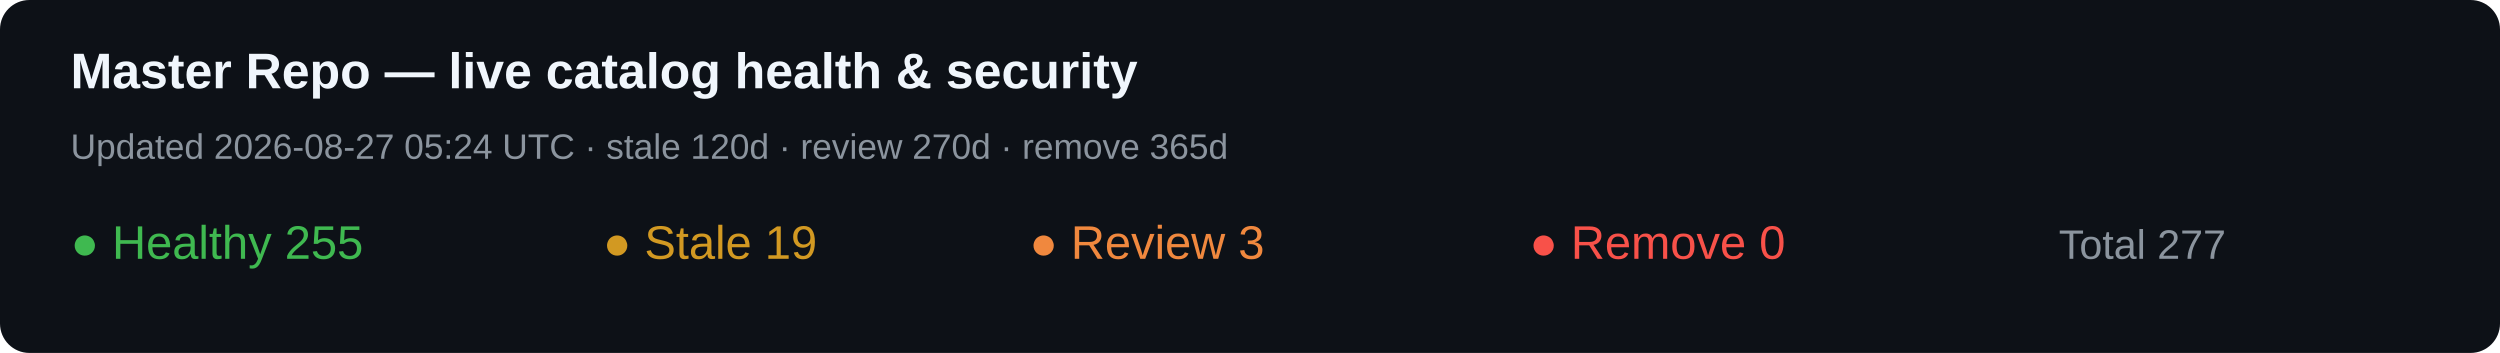
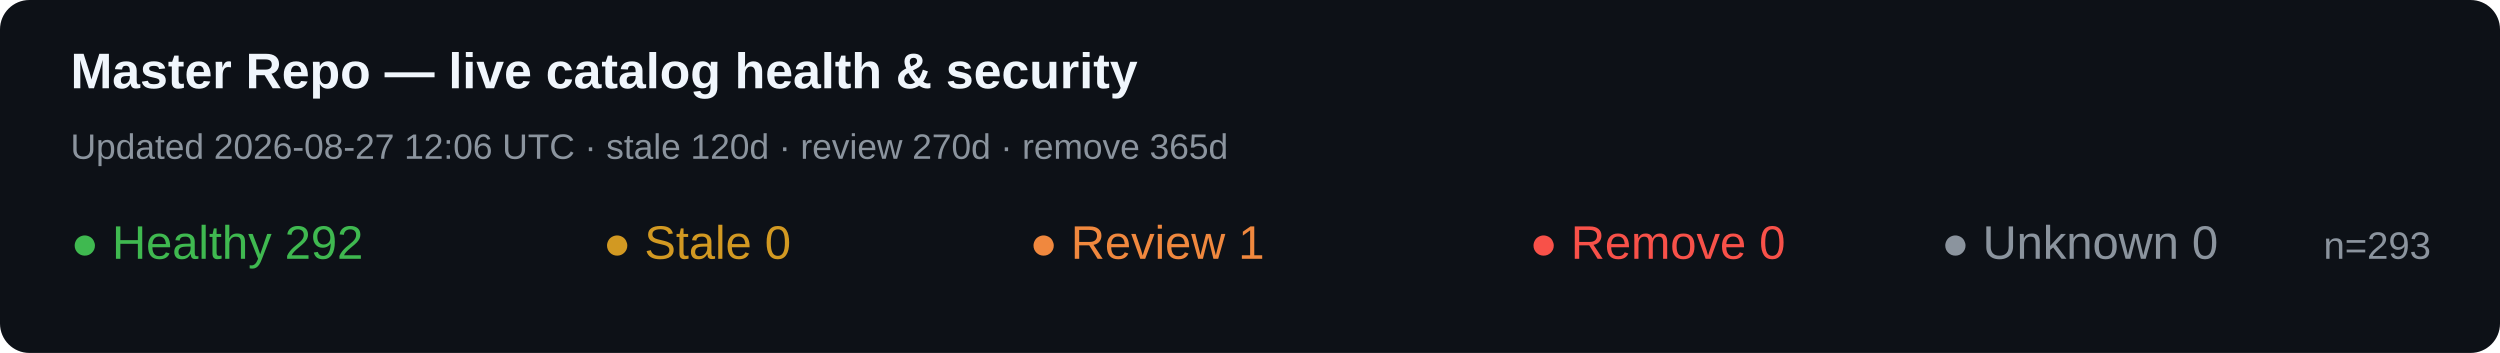
<svg xmlns="http://www.w3.org/2000/svg" width="850" height="120" role="img" aria-label="Master Repo live catalog health">
  <rect width="850" height="120" rx="10" fill="#0d1117" />
  <text x="24" y="30" fill="#f0f6fc" font-family="Segoe UI,Arial" font-size="17" font-weight="700">Master Repo — live catalog health &amp; security</text>
-   <text x="24" y="54" fill="#8b949e" font-family="Segoe UI,Arial" font-size="12">Updated 2026-08-27 05:24 UTC · stale 120d · review 270d · remove 365d</text>
-   <text x="24" y="88" fill="#3fb950" font-family="Segoe UI,Arial" font-size="16">● Healthy 255</text>
-   <text x="205" y="88" fill="#d29922" font-family="Segoe UI,Arial" font-size="16">● Stale 19</text>
-   <text x="350" y="88" fill="#f0883e" font-family="Segoe UI,Arial" font-size="16">● Review 3</text>
+   <text x="24" y="54" fill="#8b949e" font-family="Segoe UI,Arial" font-size="12">Updated 2026-08-27 12:06 UTC · stale 120d · review 270d · remove 365d</text>
+   <text x="24" y="88" fill="#3fb950" font-family="Segoe UI,Arial" font-size="16">● Healthy 292</text>
+   <text x="205" y="88" fill="#d29922" font-family="Segoe UI,Arial" font-size="16">● Stale 0</text>
+   <text x="350" y="88" fill="#f0883e" font-family="Segoe UI,Arial" font-size="16">● Review 1</text>
  <text x="520" y="88" fill="#f85149" font-family="Segoe UI,Arial" font-size="16">● Remove 0</text>
-   <text x="700" y="88" fill="#8b949e" font-family="Segoe UI,Arial" font-size="14">Total 277</text>
+   <text x="660" y="88" fill="#8b949e" font-family="Segoe UI,Arial" font-size="16">● Unknown 0</text>
+   <text x="790" y="88" fill="#8b949e" font-family="Segoe UI,Arial" font-size="13">n=293</text>
</svg>
